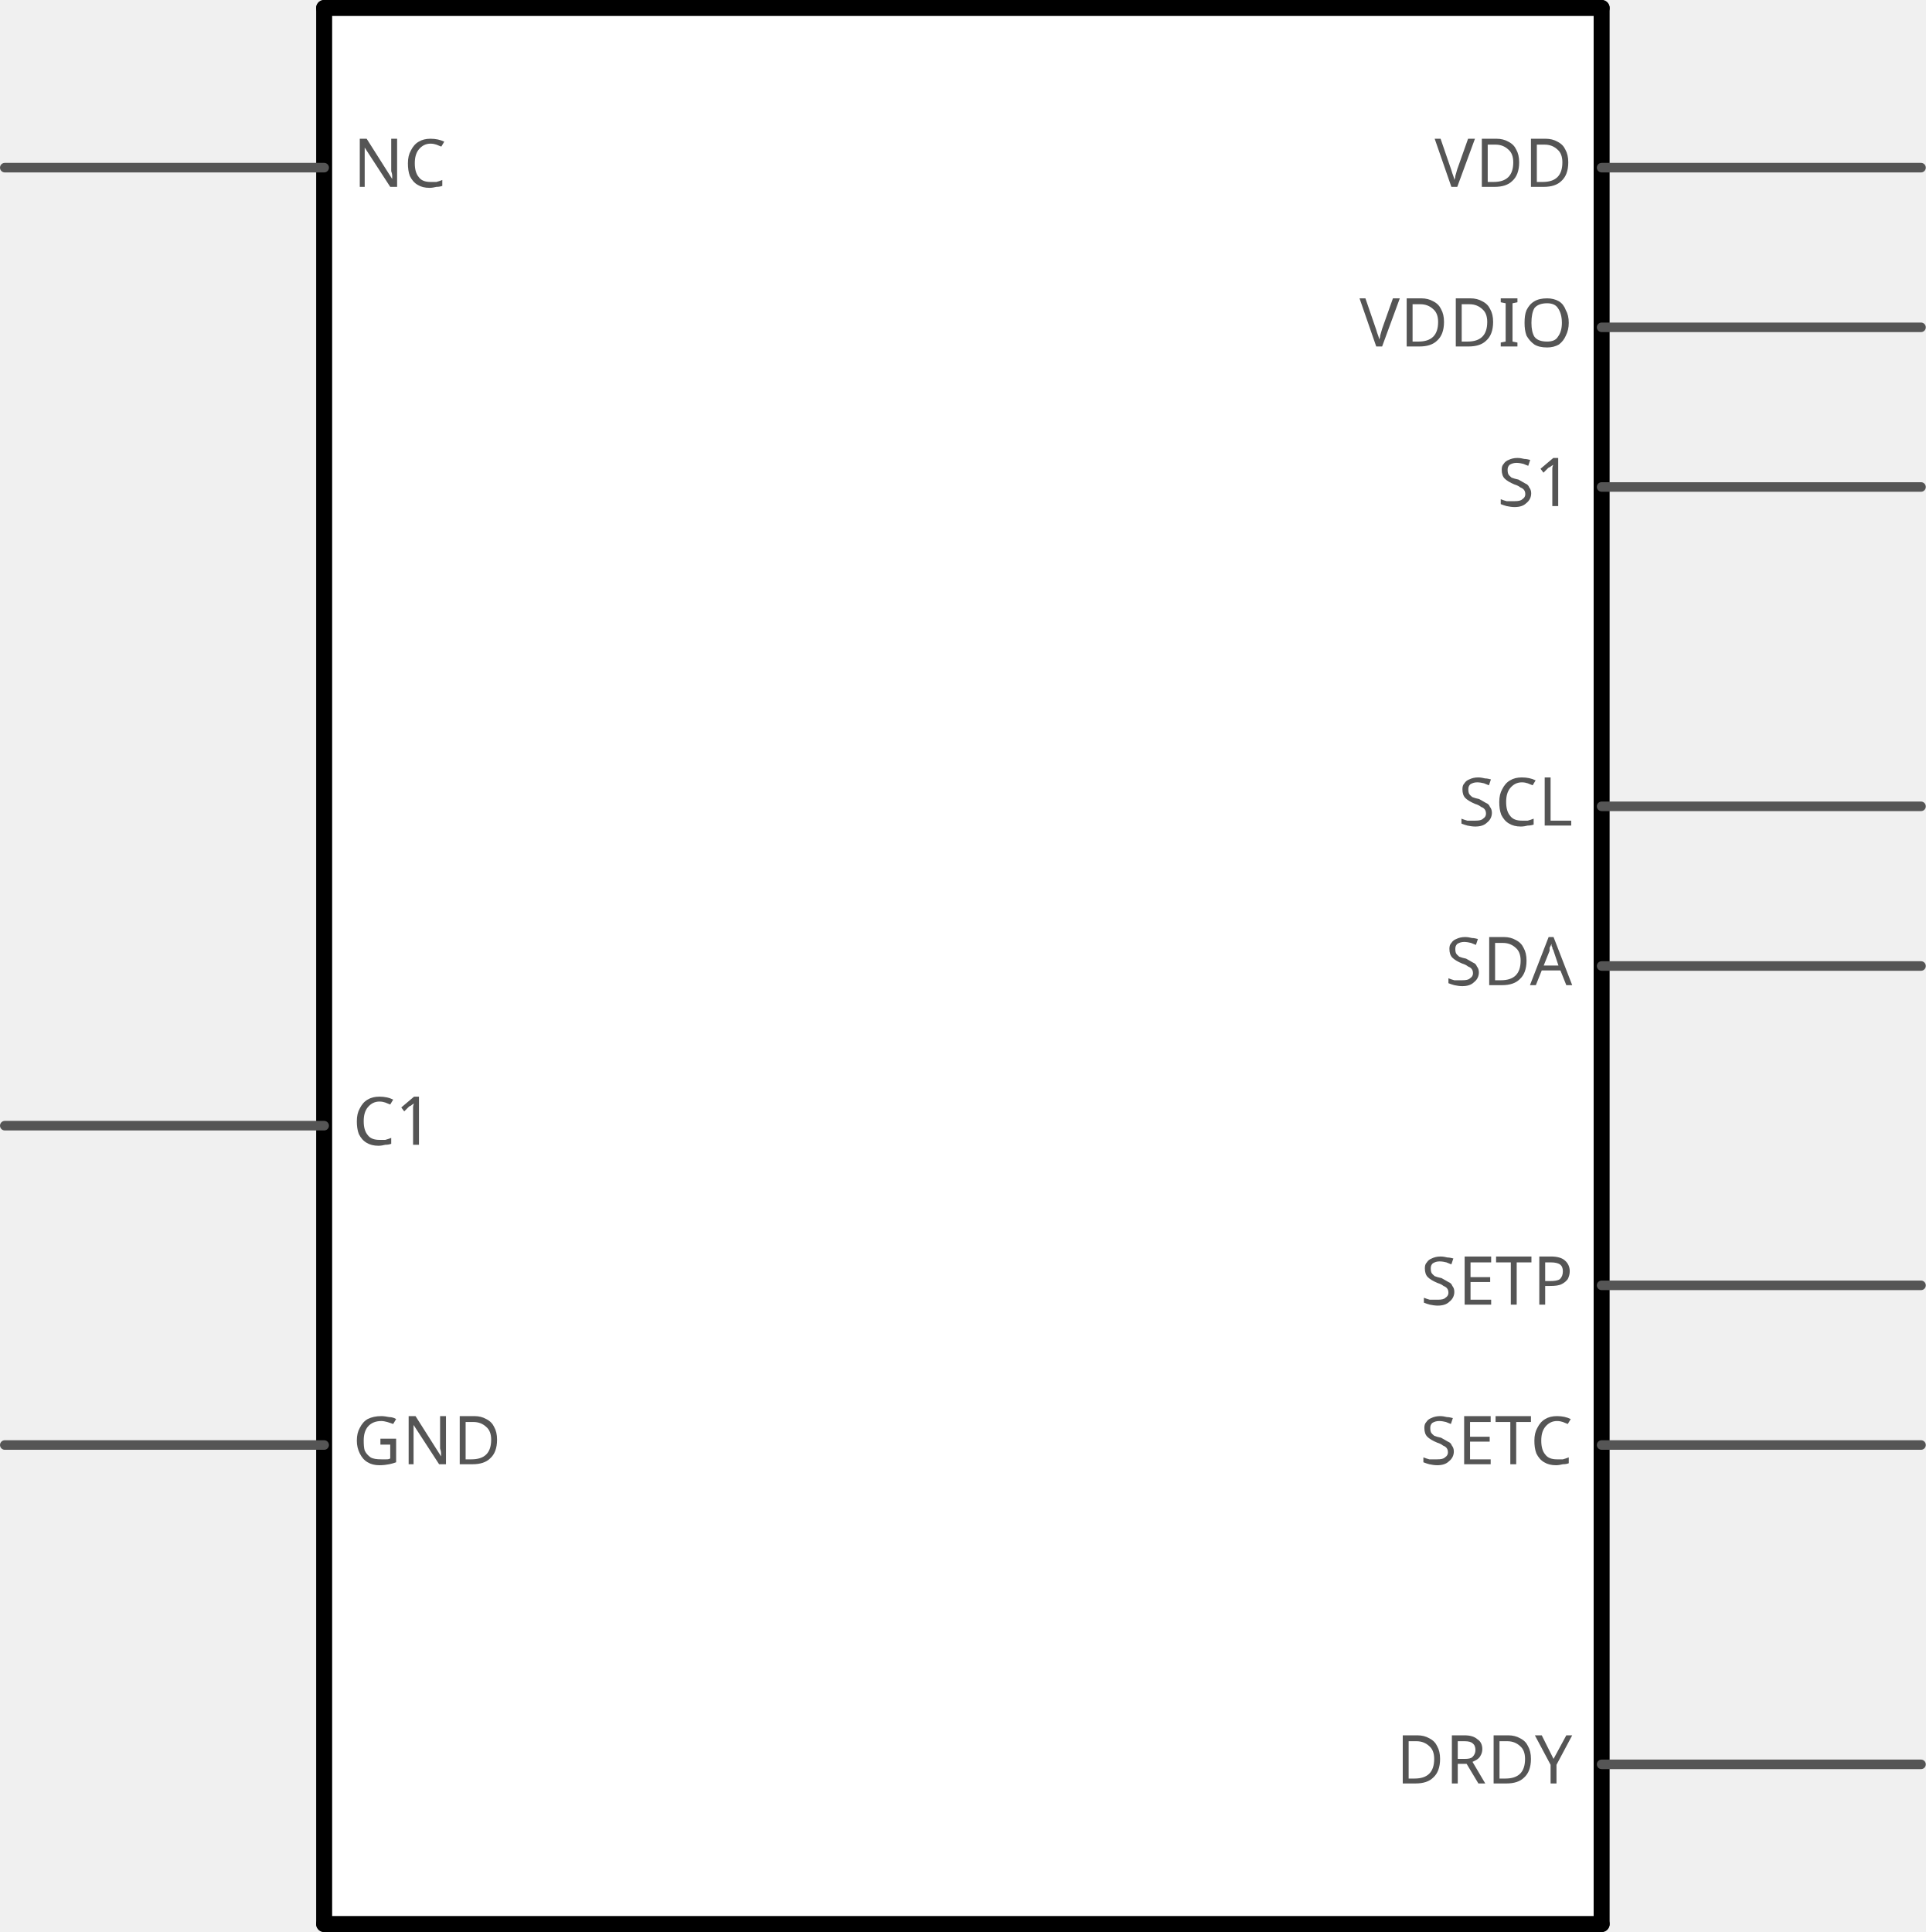
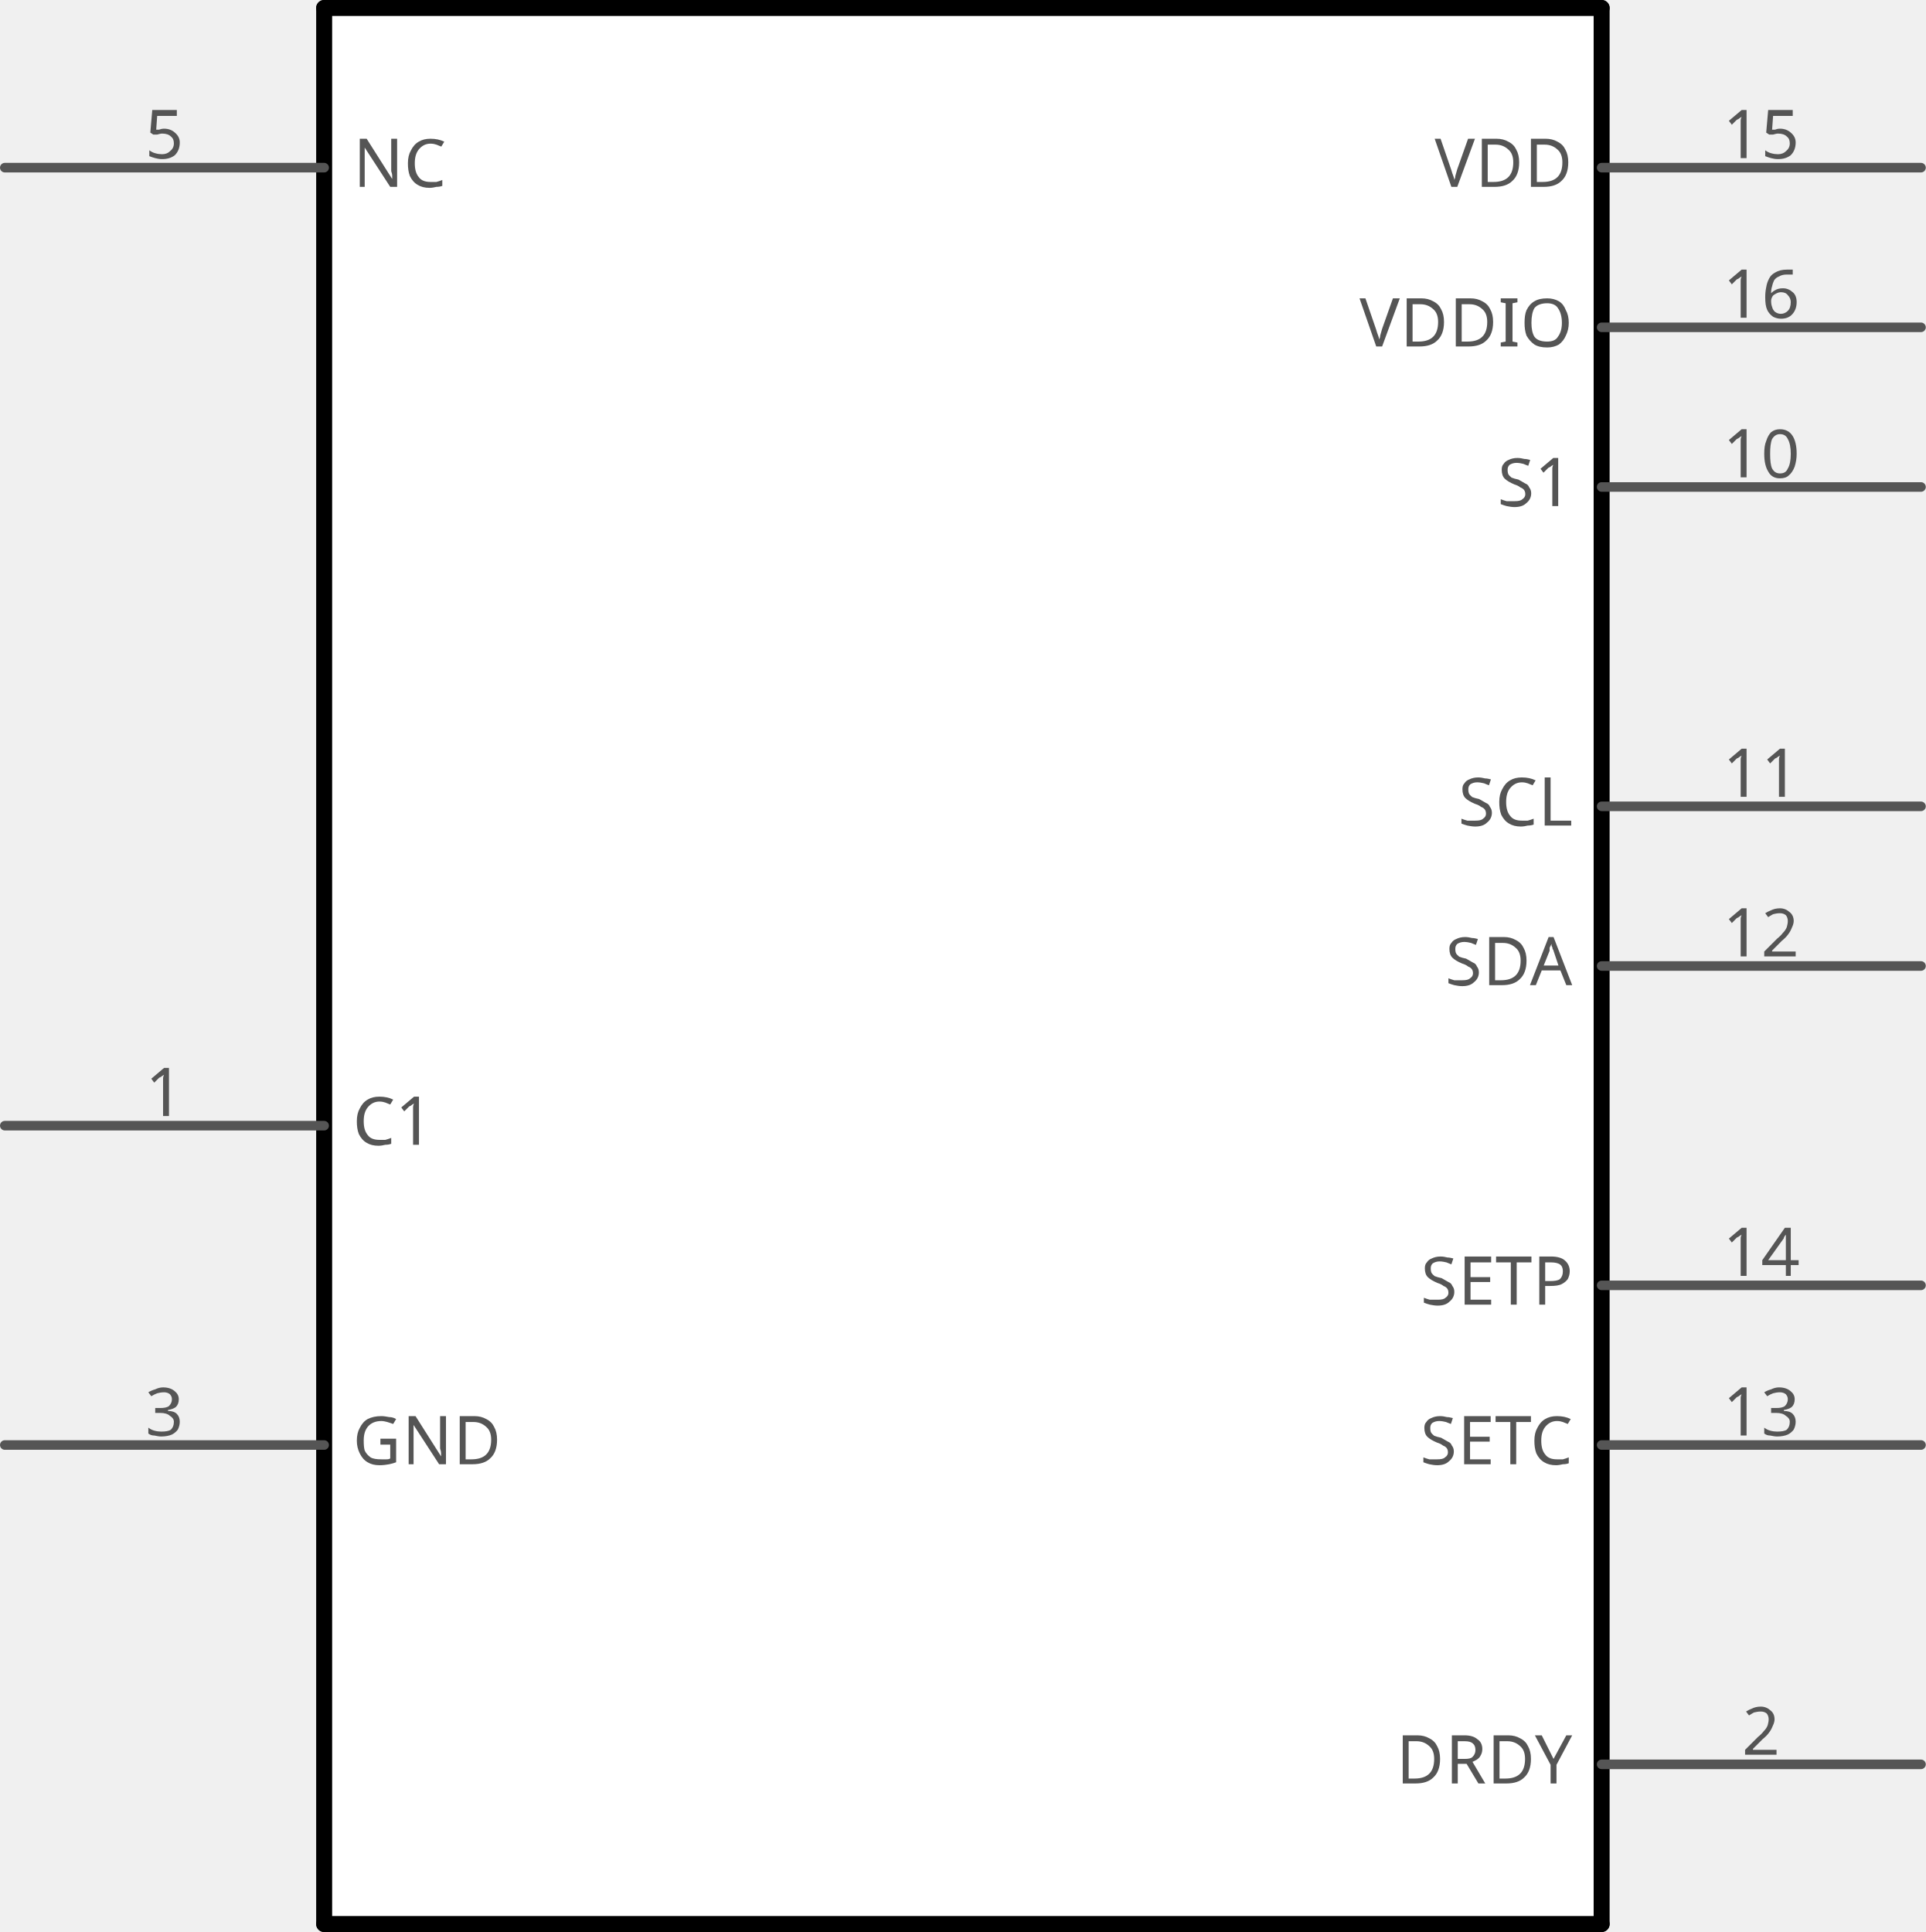
<svg xmlns="http://www.w3.org/2000/svg" version="1.2" baseProfile="tiny" x="0in" y="0in" width="1.206in" height="1.21in" viewBox="0 0 30.632 30.734">
  <g id="schematic">
    <rect x="5.156" y="0.127" width="20.32" height="30.48" stroke="none" stroke-width="0" fill="#ffffff" />
    <text class="text" id="label" font-family="OCRA" stroke="none" stroke-width="0" fill="#555555" font-size="2.896" x="15.316" y="15.367" text-anchor="middle" />
    <line class="other" x1="25.476" y1="0.127" x2="25.476" y2="30.607" stroke="#000000" stroke-width="0.254" stroke-linecap="round" />
    <line class="other" x1="25.476" y1="30.607" x2="5.156" y2="30.607" stroke="#000000" stroke-width="0.254" stroke-linecap="round" />
    <line class="other" x1="5.156" y1="30.607" x2="5.156" y2="0.127" stroke="#000000" stroke-width="0.254" stroke-linecap="round" />
    <line class="other" x1="5.156" y1="0.127" x2="25.476" y2="0.127" stroke="#000000" stroke-width="0.254" stroke-linecap="round" />
    <line class="pin" id="connector10pin" connectorname="SCL" x1="30.556" y1="12.827" x2="25.476" y2="12.827" stroke="#555555" stroke-width="0.152" stroke-linecap="round" />
    <rect class="terminal" id="connector10terminal" x="30.556" y="12.827" width="0" height="0" stroke="none" stroke-width="0" fill="none" />
+     <text class="text" font-family="OCRA" stroke="none" stroke-width="0" fill="#555555" font-size="1.067" x="28.016" y="12.675" text-anchor="middle">11</text>
    <text class="text" font-family="OCRA" stroke="none" stroke-width="0" fill="#555555" font-size="1.067" x="25.019" y="13.132" text-anchor="end">SCL</text>
    <line class="pin" id="connector14pin" connectorname="VDD" x1="30.556" y1="2.667" x2="25.476" y2="2.667" stroke="#555555" stroke-width="0.152" stroke-linecap="round" />
    <rect class="terminal" id="connector14terminal" x="30.556" y="2.667" width="0" height="0" stroke="none" stroke-width="0" fill="none" />
+     <text class="text" font-family="OCRA" stroke="none" stroke-width="0" fill="#555555" font-size="1.067" x="28.016" y="2.515" text-anchor="middle">15</text>
    <text class="text" font-family="OCRA" stroke="none" stroke-width="0" fill="#555555" font-size="1.067" x="25.019" y="2.972" text-anchor="end">VDD</text>
    <line class="pin" id="connector4pin" connectorname="NC" x1="0.076" y1="2.667" x2="5.156" y2="2.667" stroke="#555555" stroke-width="0.152" stroke-linecap="round" />
    <rect class="terminal" id="connector4terminal" x="0.076" y="2.667" width="0" height="0" stroke="none" stroke-width="0" fill="none" />
+     <text class="text" font-family="OCRA" stroke="none" stroke-width="0" fill="#555555" font-size="1.067" x="2.616" y="2.515" text-anchor="middle">5</text>
    <text class="text" font-family="OCRA" stroke="none" stroke-width="0" fill="#555555" font-size="1.067" x="5.613" y="2.972" text-anchor="start">NC</text>
    <line class="pin" id="connector9pin" connectorname="S1" x1="30.556" y1="7.747" x2="25.476" y2="7.747" stroke="#555555" stroke-width="0.152" stroke-linecap="round" />
    <rect class="terminal" id="connector9terminal" x="30.556" y="7.747" width="0" height="0" stroke="none" stroke-width="0" fill="none" />
+     <text class="text" font-family="OCRA" stroke="none" stroke-width="0" fill="#555555" font-size="1.067" x="28.016" y="7.595" text-anchor="middle">10</text>
    <text class="text" font-family="OCRA" stroke="none" stroke-width="0" fill="#555555" font-size="1.067" x="25.019" y="8.052" text-anchor="end">S1</text>
    <line class="pin" id="connector5pin" connectorname="NC" x1="0.076" y1="2.667" x2="5.156" y2="2.667" stroke="#555555" stroke-width="0" stroke-linecap="round" />
    <rect class="terminal" id="connector5terminal" x="0.076" y="2.667" width="0" height="0" stroke="none" stroke-width="0" fill="none" />
    <line class="pin" id="connector6pin" connectorname="NC" x1="0.076" y1="2.667" x2="5.156" y2="2.667" stroke="#555555" stroke-width="0" stroke-linecap="round" />
    <rect class="terminal" id="connector6terminal" x="0.076" y="2.667" width="0" height="0" stroke="none" stroke-width="0" fill="none" />
    <line class="pin" id="connector7pin" connectorname="NC" x1="0.076" y1="2.667" x2="5.156" y2="2.667" stroke="#555555" stroke-width="0" stroke-linecap="round" />
    <rect class="terminal" id="connector7terminal" x="0.076" y="2.667" width="0" height="0" stroke="none" stroke-width="0" fill="none" />
    <line class="pin" id="connector13pin" connectorname="SETP" x1="30.556" y1="20.447" x2="25.476" y2="20.447" stroke="#555555" stroke-width="0.152" stroke-linecap="round" />
    <rect class="terminal" id="connector13terminal" x="30.556" y="20.447" width="0" height="0" stroke="none" stroke-width="0" fill="none" />
+     <text class="text" font-family="OCRA" stroke="none" stroke-width="0" fill="#555555" font-size="1.067" x="28.016" y="20.295" text-anchor="middle">14</text>
    <text class="text" font-family="OCRA" stroke="none" stroke-width="0" fill="#555555" font-size="1.067" x="25.019" y="20.752" text-anchor="end">SETP</text>
    <line class="pin" id="connector2pin" connectorname="GND" x1="0.076" y1="22.987" x2="5.156" y2="22.987" stroke="#555555" stroke-width="0.152" stroke-linecap="round" />
    <rect class="terminal" id="connector2terminal" x="0.076" y="22.987" width="0" height="0" stroke="none" stroke-width="0" fill="none" />
+     <text class="text" font-family="OCRA" stroke="none" stroke-width="0" fill="#555555" font-size="1.067" x="2.616" y="22.835" text-anchor="middle">3</text>
    <text class="text" font-family="OCRA" stroke="none" stroke-width="0" fill="#555555" font-size="1.067" x="5.613" y="23.292" text-anchor="start">GND</text>
    <line class="pin" id="connector0pin" connectorname="C1" x1="0.076" y1="17.907" x2="5.156" y2="17.907" stroke="#555555" stroke-width="0.152" stroke-linecap="round" />
    <rect class="terminal" id="connector0terminal" x="0.076" y="17.907" width="0" height="0" stroke="none" stroke-width="0" fill="none" />
+     <text class="text" font-family="OCRA" stroke="none" stroke-width="0" fill="#555555" font-size="1.067" x="2.616" y="17.755" text-anchor="middle">1</text>
    <text class="text" font-family="OCRA" stroke="none" stroke-width="0" fill="#555555" font-size="1.067" x="5.613" y="18.212" text-anchor="start">C1</text>
    <line class="pin" id="connector3pin" connectorname="GND" x1="0.076" y1="22.987" x2="5.156" y2="22.987" stroke="#555555" stroke-width="0" stroke-linecap="round" />
    <rect class="terminal" id="connector3terminal" x="0.076" y="22.987" width="0" height="0" stroke="none" stroke-width="0" fill="none" />
    <line class="pin" id="connector12pin" connectorname="SETC" x1="30.556" y1="22.987" x2="25.476" y2="22.987" stroke="#555555" stroke-width="0.152" stroke-linecap="round" />
    <rect class="terminal" id="connector12terminal" x="30.556" y="22.987" width="0" height="0" stroke="none" stroke-width="0" fill="none" />
+     <text class="text" font-family="OCRA" stroke="none" stroke-width="0" fill="#555555" font-size="1.067" x="28.016" y="22.835" text-anchor="middle">13</text>
    <text class="text" font-family="OCRA" stroke="none" stroke-width="0" fill="#555555" font-size="1.067" x="25.019" y="23.292" text-anchor="end">SETC</text>
    <line class="pin" id="connector15pin" connectorname="VDDIO" x1="30.556" y1="5.207" x2="25.476" y2="5.207" stroke="#555555" stroke-width="0.152" stroke-linecap="round" />
    <rect class="terminal" id="connector15terminal" x="30.556" y="5.207" width="0" height="0" stroke="none" stroke-width="0" fill="none" />
+     <text class="text" font-family="OCRA" stroke="none" stroke-width="0" fill="#555555" font-size="1.067" x="28.016" y="5.055" text-anchor="middle">16</text>
    <text class="text" font-family="OCRA" stroke="none" stroke-width="0" fill="#555555" font-size="1.067" x="25.019" y="5.512" text-anchor="end">VDDIO</text>
    <line class="pin" id="connector8pin" connectorname="NC" x1="0.076" y1="2.667" x2="5.156" y2="2.667" stroke="#555555" stroke-width="0" stroke-linecap="round" />
    <rect class="terminal" id="connector8terminal" x="0.076" y="2.667" width="0" height="0" stroke="none" stroke-width="0" fill="none" />
    <line class="pin" id="connector1pin" connectorname="DRDY" x1="30.556" y1="28.067" x2="25.476" y2="28.067" stroke="#555555" stroke-width="0.152" stroke-linecap="round" />
    <rect class="terminal" id="connector1terminal" x="30.556" y="28.067" width="0" height="0" stroke="none" stroke-width="0" fill="none" />
+     <text class="text" font-family="OCRA" stroke="none" stroke-width="0" fill="#555555" font-size="1.067" x="28.016" y="27.915" text-anchor="middle">2</text>
    <text class="text" font-family="OCRA" stroke="none" stroke-width="0" fill="#555555" font-size="1.067" x="25.019" y="28.372" text-anchor="end">DRDY</text>
    <line class="pin" id="connector11pin" connectorname="SDA" x1="30.556" y1="15.367" x2="25.476" y2="15.367" stroke="#555555" stroke-width="0.152" stroke-linecap="round" />
    <rect class="terminal" id="connector11terminal" x="30.556" y="15.367" width="0" height="0" stroke="none" stroke-width="0" fill="none" />
+     <text class="text" font-family="OCRA" stroke="none" stroke-width="0" fill="#555555" font-size="1.067" x="28.016" y="15.215" text-anchor="middle">12</text>
    <text class="text" font-family="OCRA" stroke="none" stroke-width="0" fill="#555555" font-size="1.067" x="25.019" y="15.672" text-anchor="end">SDA</text>
  </g>
</svg>
